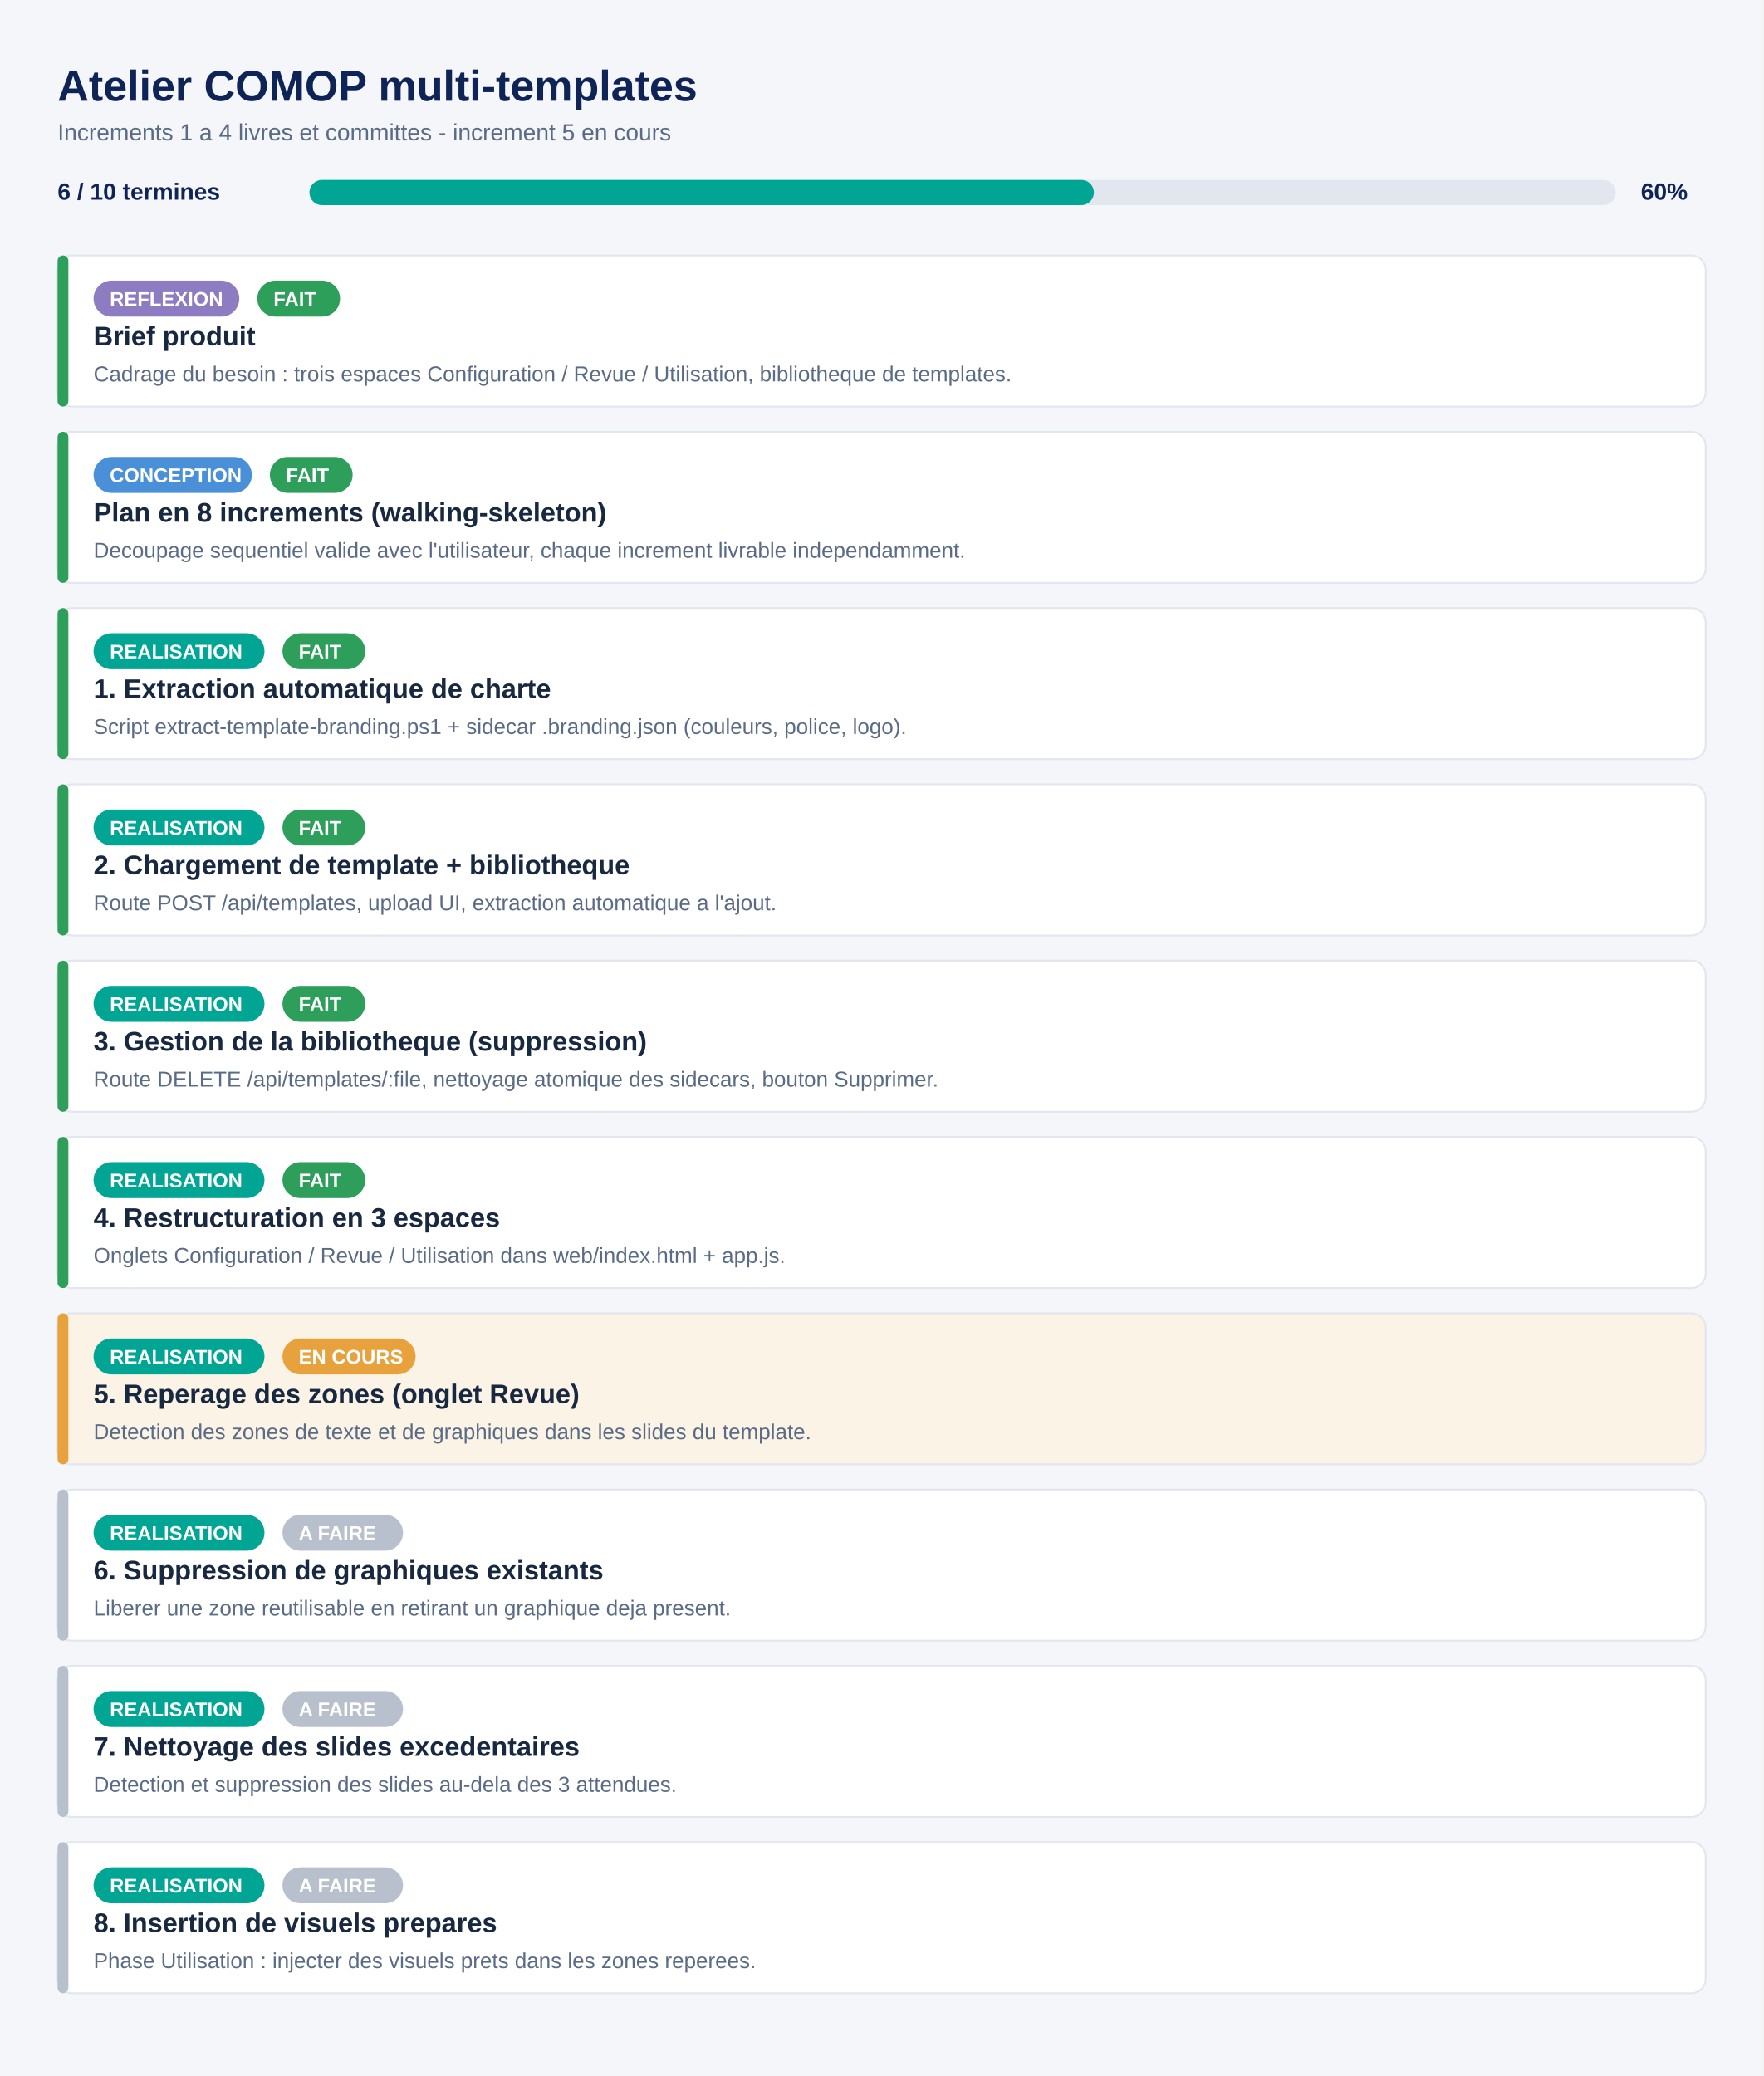
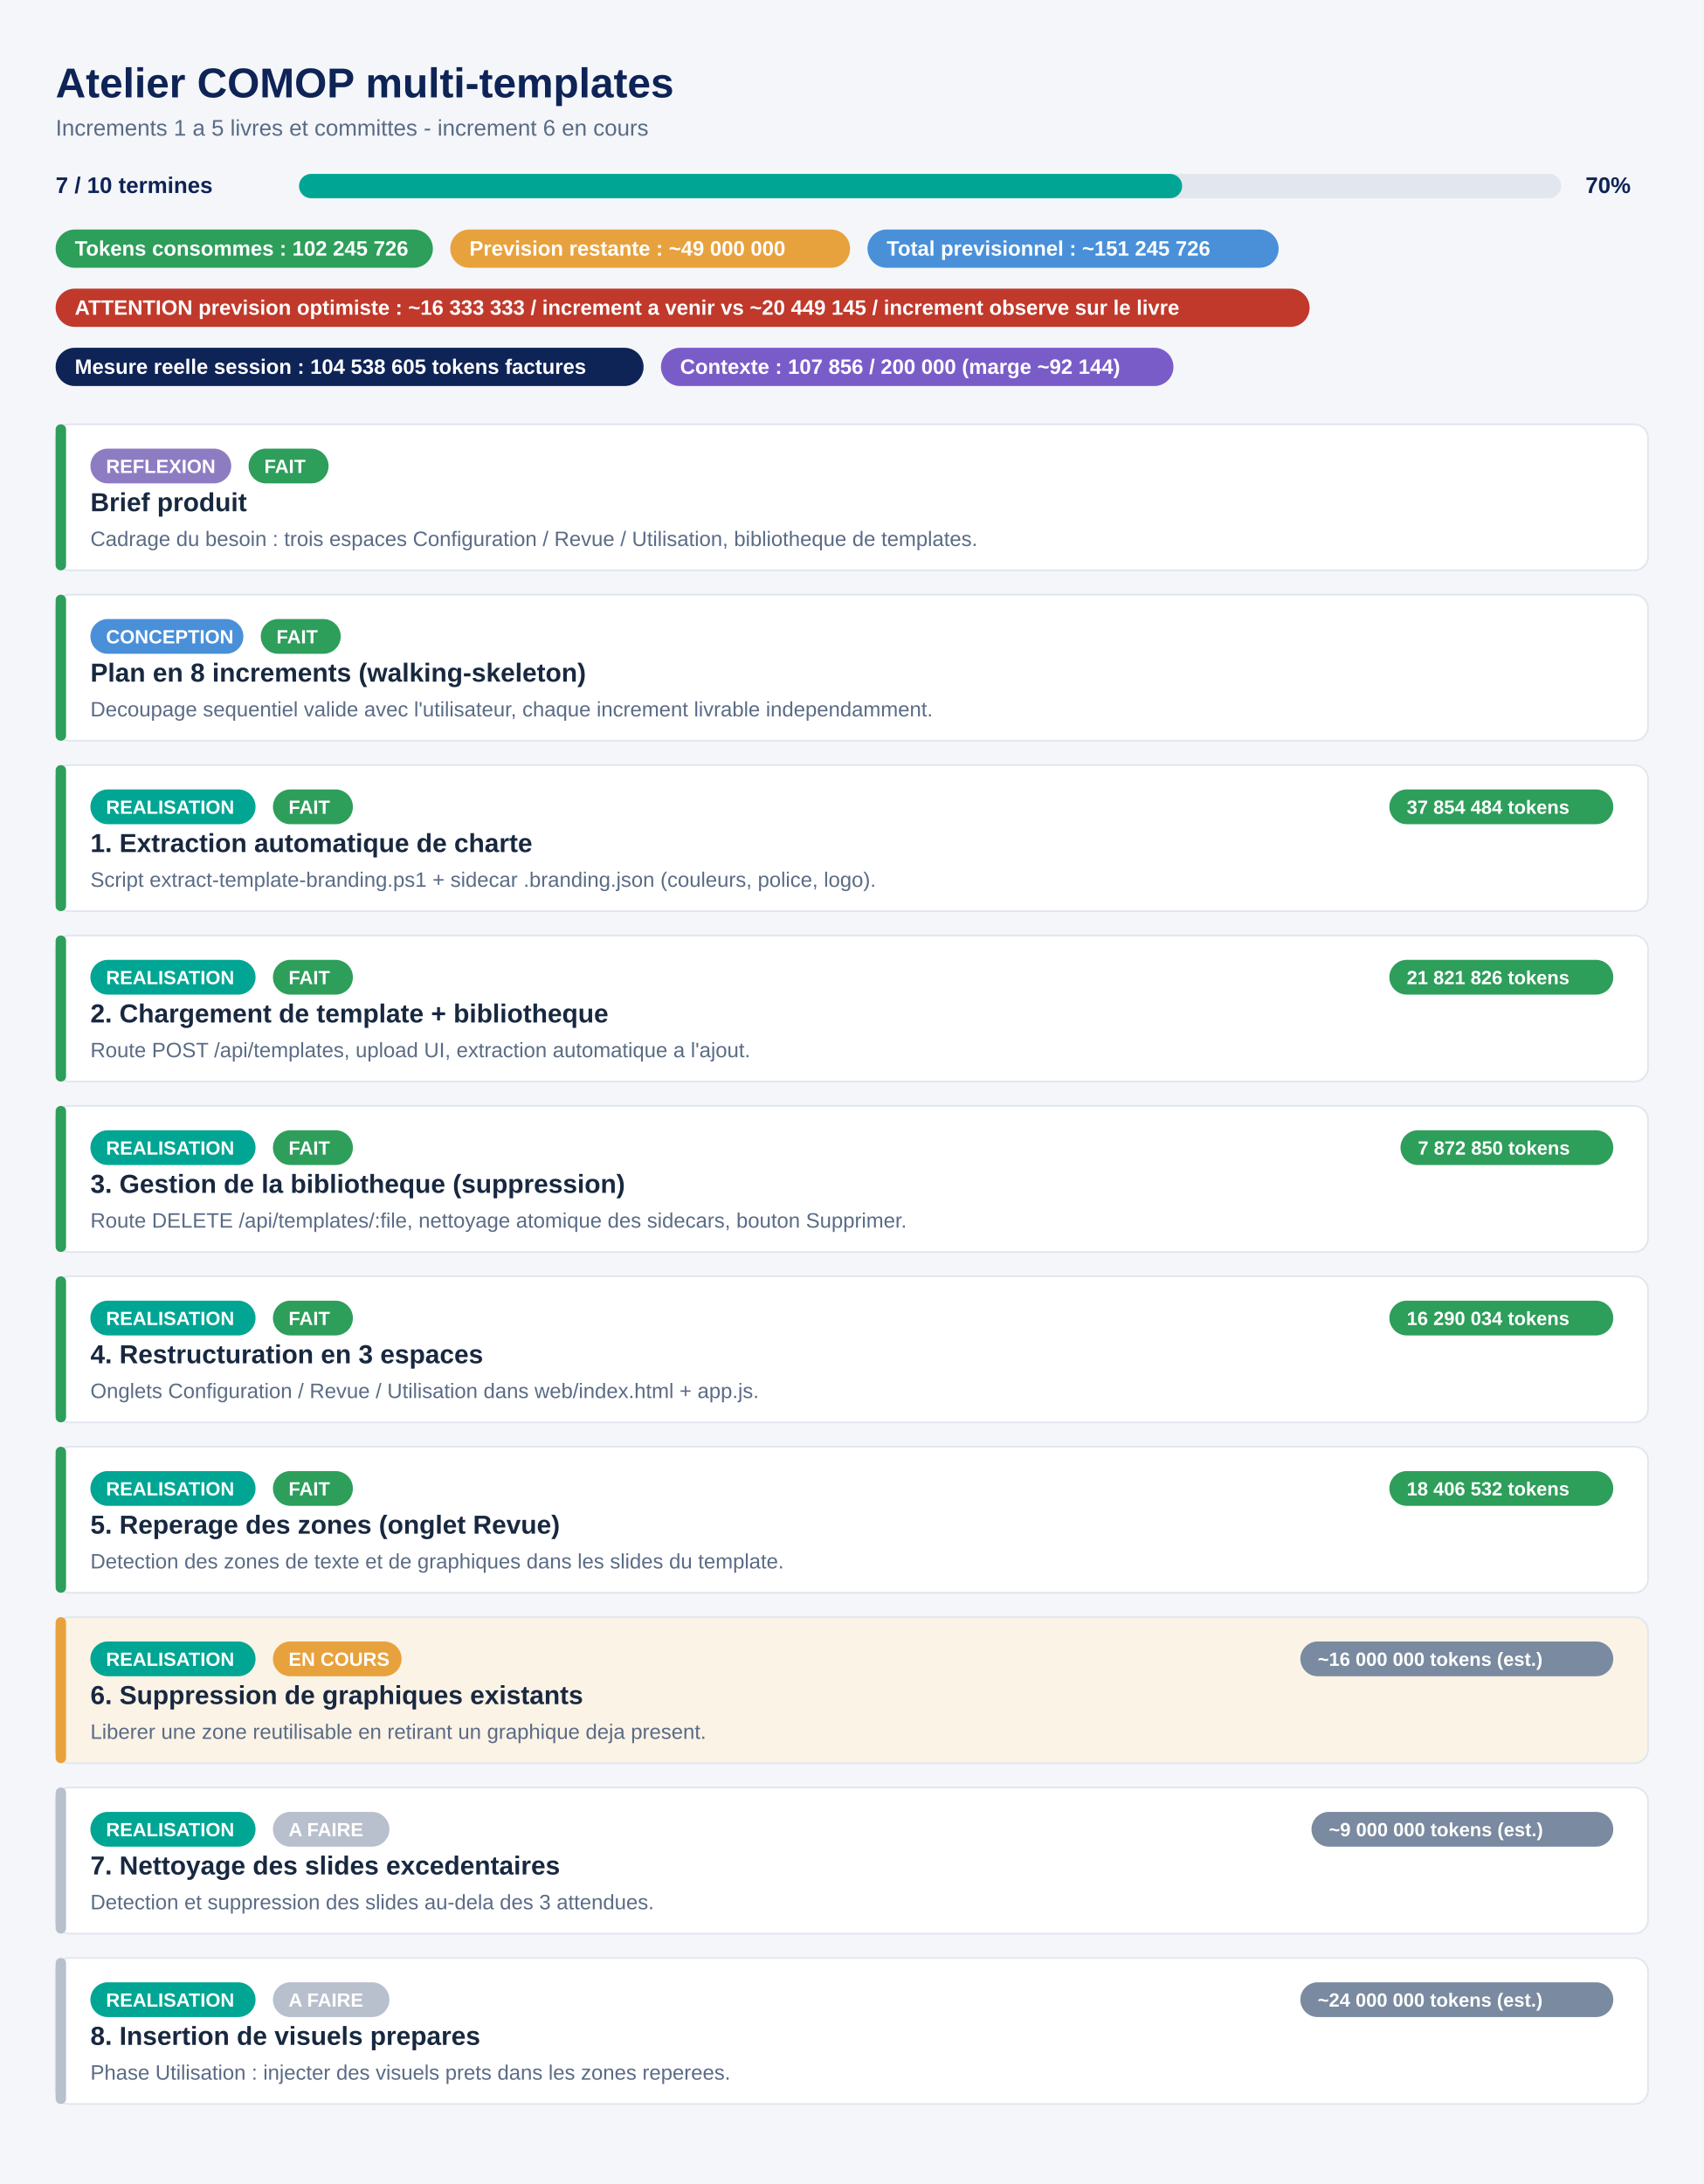
- <svg xmlns="http://www.w3.org/2000/svg" width="980" height="1154" viewBox="0 0 980 1154" font-family="Segoe UI, Arial, sans-serif">
-   <rect width="980" height="1154" fill="#F4F6F9" />
+ <svg xmlns="http://www.w3.org/2000/svg" width="980" height="1256" viewBox="0 0 980 1256" font-family="Segoe UI, Arial, sans-serif">
+   <rect width="980" height="1256" fill="#F4F6F9" />
  <text x="32" y="56" font-size="24" font-weight="700" fill="#0E2356">Atelier COMOP multi-templates</text>
-   <text x="32" y="78" font-size="13" fill="#5A6B85">Increments 1 a 4 livres et committes - increment 5 en cours</text>
-   <text x="32" y="111" font-size="13" font-weight="600" fill="#0E2356">6 / 10 termines</text>
+   <text x="32" y="78" font-size="13" fill="#5A6B85">Increments 1 a 5 livres et committes - increment 6 en cours</text>
+   <text x="32" y="111" font-size="13" font-weight="600" fill="#0E2356">7 / 10 termines</text>
  <rect x="172" y="100" width="726" height="14" rx="7" fill="#E1E6EF" />
-   <rect x="172" y="100" width="436" height="14" rx="7" fill="#00A693" />
-   <text x="912" y="111" font-size="13" font-weight="600" fill="#0E2356">60%</text>
-   <rect x="32" y="142" width="916" height="84" rx="8" fill="#FFFFFF" stroke="#E1E6EF" />
-   <rect x="32" y="142" width="6" height="84" rx="3" fill="#2E9E5B" />
-   <rect x="52" y="156" width="81" height="20" rx="10" fill="#8E7CC3" />
-   <text x="61" y="170" font-size="11" font-weight="700" fill="#FFFFFF">REFLEXION</text>
-   <rect x="143" y="156" width="46" height="20" rx="10" fill="#2E9E5B" />
-   <text x="152" y="170" font-size="11" font-weight="700" fill="#FFFFFF">FAIT</text>
-   <text x="52" y="192" font-size="15" font-weight="700" fill="#182840">Brief produit</text>
-   <text x="52" y="212" font-size="12" fill="#5A6B85">Cadrage du besoin : trois espaces Configuration / Revue / Utilisation, bibliotheque de templates.</text>
-   <rect x="32" y="240" width="916" height="84" rx="8" fill="#FFFFFF" stroke="#E1E6EF" />
-   <rect x="32" y="240" width="6" height="84" rx="3" fill="#2E9E5B" />
-   <rect x="52" y="254" width="88" height="20" rx="10" fill="#4A90D9" />
-   <text x="61" y="268" font-size="11" font-weight="700" fill="#FFFFFF">CONCEPTION</text>
-   <rect x="150" y="254" width="46" height="20" rx="10" fill="#2E9E5B" />
-   <text x="159" y="268" font-size="11" font-weight="700" fill="#FFFFFF">FAIT</text>
-   <text x="52" y="290" font-size="15" font-weight="700" fill="#182840">Plan en 8 increments (walking-skeleton)</text>
-   <text x="52" y="310" font-size="12" fill="#5A6B85">Decoupage sequentiel valide avec l'utilisateur, chaque increment livrable independamment.</text>
-   <rect x="32" y="338" width="916" height="84" rx="8" fill="#FFFFFF" stroke="#E1E6EF" />
-   <rect x="32" y="338" width="6" height="84" rx="3" fill="#2E9E5B" />
-   <rect x="52" y="352" width="95" height="20" rx="10" fill="#00A693" />
-   <text x="61" y="366" font-size="11" font-weight="700" fill="#FFFFFF">REALISATION</text>
-   <rect x="157" y="352" width="46" height="20" rx="10" fill="#2E9E5B" />
-   <text x="166" y="366" font-size="11" font-weight="700" fill="#FFFFFF">FAIT</text>
-   <text x="52" y="388" font-size="15" font-weight="700" fill="#182840">1. Extraction automatique de charte</text>
-   <text x="52" y="408" font-size="12" fill="#5A6B85">Script extract-template-branding.ps1 + sidecar .branding.json (couleurs, police, logo).</text>
-   <rect x="32" y="436" width="916" height="84" rx="8" fill="#FFFFFF" stroke="#E1E6EF" />
-   <rect x="32" y="436" width="6" height="84" rx="3" fill="#2E9E5B" />
-   <rect x="52" y="450" width="95" height="20" rx="10" fill="#00A693" />
-   <text x="61" y="464" font-size="11" font-weight="700" fill="#FFFFFF">REALISATION</text>
-   <rect x="157" y="450" width="46" height="20" rx="10" fill="#2E9E5B" />
-   <text x="166" y="464" font-size="11" font-weight="700" fill="#FFFFFF">FAIT</text>
-   <text x="52" y="486" font-size="15" font-weight="700" fill="#182840">2. Chargement de template + bibliotheque</text>
-   <text x="52" y="506" font-size="12" fill="#5A6B85">Route POST /api/templates, upload UI, extraction automatique a l'ajout.</text>
-   <rect x="32" y="534" width="916" height="84" rx="8" fill="#FFFFFF" stroke="#E1E6EF" />
-   <rect x="32" y="534" width="6" height="84" rx="3" fill="#2E9E5B" />
-   <rect x="52" y="548" width="95" height="20" rx="10" fill="#00A693" />
-   <text x="61" y="562" font-size="11" font-weight="700" fill="#FFFFFF">REALISATION</text>
-   <rect x="157" y="548" width="46" height="20" rx="10" fill="#2E9E5B" />
-   <text x="166" y="562" font-size="11" font-weight="700" fill="#FFFFFF">FAIT</text>
-   <text x="52" y="584" font-size="15" font-weight="700" fill="#182840">3. Gestion de la bibliotheque (suppression)</text>
-   <text x="52" y="604" font-size="12" fill="#5A6B85">Route DELETE /api/templates/:file, nettoyage atomique des sidecars, bouton Supprimer.</text>
-   <rect x="32" y="632" width="916" height="84" rx="8" fill="#FFFFFF" stroke="#E1E6EF" />
-   <rect x="32" y="632" width="6" height="84" rx="3" fill="#2E9E5B" />
-   <rect x="52" y="646" width="95" height="20" rx="10" fill="#00A693" />
-   <text x="61" y="660" font-size="11" font-weight="700" fill="#FFFFFF">REALISATION</text>
-   <rect x="157" y="646" width="46" height="20" rx="10" fill="#2E9E5B" />
-   <text x="166" y="660" font-size="11" font-weight="700" fill="#FFFFFF">FAIT</text>
-   <text x="52" y="682" font-size="15" font-weight="700" fill="#182840">4. Restructuration en 3 espaces</text>
-   <text x="52" y="702" font-size="12" fill="#5A6B85">Onglets Configuration / Revue / Utilisation dans web/index.html + app.js.</text>
-   <rect x="32" y="730" width="916" height="84" rx="8" fill="#FBF3E6" stroke="#E1E6EF" />
-   <rect x="32" y="730" width="6" height="84" rx="3" fill="#E8A23D" />
-   <rect x="52" y="744" width="95" height="20" rx="10" fill="#00A693" />
-   <text x="61" y="758" font-size="11" font-weight="700" fill="#FFFFFF">REALISATION</text>
-   <rect x="157" y="744" width="74" height="20" rx="10" fill="#E8A23D" />
-   <text x="166" y="758" font-size="11" font-weight="700" fill="#FFFFFF">EN COURS</text>
-   <text x="52" y="780" font-size="15" font-weight="700" fill="#182840">5. Reperage des zones (onglet Revue)</text>
-   <text x="52" y="800" font-size="12" fill="#5A6B85">Detection des zones de texte et de graphiques dans les slides du template.</text>
-   <rect x="32" y="828" width="916" height="84" rx="8" fill="#FFFFFF" stroke="#E1E6EF" />
-   <rect x="32" y="828" width="6" height="84" rx="3" fill="#B7C0CC" />
-   <rect x="52" y="842" width="95" height="20" rx="10" fill="#00A693" />
-   <text x="61" y="856" font-size="11" font-weight="700" fill="#FFFFFF">REALISATION</text>
-   <rect x="157" y="842" width="67" height="20" rx="10" fill="#B7C0CC" />
-   <text x="166" y="856" font-size="11" font-weight="700" fill="#FFFFFF">A FAIRE</text>
-   <text x="52" y="878" font-size="15" font-weight="700" fill="#182840">6. Suppression de graphiques existants</text>
-   <text x="52" y="898" font-size="12" fill="#5A6B85">Liberer une zone reutilisable en retirant un graphique deja present.</text>
-   <rect x="32" y="926" width="916" height="84" rx="8" fill="#FFFFFF" stroke="#E1E6EF" />
-   <rect x="32" y="926" width="6" height="84" rx="3" fill="#B7C0CC" />
-   <rect x="52" y="940" width="95" height="20" rx="10" fill="#00A693" />
-   <text x="61" y="954" font-size="11" font-weight="700" fill="#FFFFFF">REALISATION</text>
-   <rect x="157" y="940" width="67" height="20" rx="10" fill="#B7C0CC" />
-   <text x="166" y="954" font-size="11" font-weight="700" fill="#FFFFFF">A FAIRE</text>
-   <text x="52" y="976" font-size="15" font-weight="700" fill="#182840">7. Nettoyage des slides excedentaires</text>
-   <text x="52" y="996" font-size="12" fill="#5A6B85">Detection et suppression des slides au-dela des 3 attendues.</text>
-   <rect x="32" y="1024" width="916" height="84" rx="8" fill="#FFFFFF" stroke="#E1E6EF" />
-   <rect x="32" y="1024" width="6" height="84" rx="3" fill="#B7C0CC" />
-   <rect x="52" y="1038" width="95" height="20" rx="10" fill="#00A693" />
-   <text x="61" y="1052" font-size="11" font-weight="700" fill="#FFFFFF">REALISATION</text>
-   <rect x="157" y="1038" width="67" height="20" rx="10" fill="#B7C0CC" />
-   <text x="166" y="1052" font-size="11" font-weight="700" fill="#FFFFFF">A FAIRE</text>
-   <text x="52" y="1074" font-size="15" font-weight="700" fill="#182840">8. Insertion de visuels prepares</text>
-   <text x="52" y="1094" font-size="12" fill="#5A6B85">Phase Utilisation : injecter des visuels prets dans les zones reperees.</text>
+   <rect x="172" y="100" width="508" height="14" rx="7" fill="#00A693" />
+   <text x="912" y="111" font-size="13" font-weight="600" fill="#0E2356">70%</text>
+   <rect x="32" y="132" width="217" height="22" rx="11" fill="#2E9E5B" />
+   <text x="43" y="147" font-size="12" font-weight="600" fill="#FFFFFF">Tokens consommes : 102 245 726</text>
+   <rect x="259" y="132" width="230" height="22" rx="11" fill="#E8A23D" />
+   <text x="270" y="147" font-size="12" font-weight="600" fill="#FFFFFF">Prevision restante : ~49 000 000</text>
+   <rect x="499" y="132" width="236.5" height="22" rx="11" fill="#4A90D9" />
+   <text x="510" y="147" font-size="12" font-weight="600" fill="#FFFFFF">Total previsionnel : ~151 245 726</text>
+   <rect x="32" y="166" width="721.3" height="22" rx="11" fill="#C0392B" />
+   <text x="43" y="181" font-size="12" font-weight="600" fill="#FFFFFF">ATTENTION prevision optimiste : ~16 333 333 / increment a venir vs ~20 449 145 / increment observe sur le livre</text>
+   <rect x="32" y="200" width="338.2" height="22" rx="11" fill="#0E2356" />
+   <text x="43" y="215" font-size="12" font-weight="600" fill="#FFFFFF">Mesure reelle session : 104 538 605 tokens factures</text>
+   <rect x="380.2" y="200" width="294.8" height="22" rx="11" fill="#7A5CC9" />
+   <text x="391.2" y="215" font-size="12" font-weight="600" fill="#FFFFFF">Contexte : 107 856 / 200 000 (marge ~92 144)</text>
+   <rect x="32" y="244" width="916" height="84" rx="8" fill="#FFFFFF" stroke="#E1E6EF" />
+   <rect x="32" y="244" width="6" height="84" rx="3" fill="#2E9E5B" />
+   <rect x="52" y="258" width="81" height="20" rx="10" fill="#8E7CC3" />
+   <text x="61" y="272" font-size="11" font-weight="700" fill="#FFFFFF">REFLEXION</text>
+   <rect x="143" y="258" width="46" height="20" rx="10" fill="#2E9E5B" />
+   <text x="152" y="272" font-size="11" font-weight="700" fill="#FFFFFF">FAIT</text>
+   <text x="52" y="294" font-size="15" font-weight="700" fill="#182840">Brief produit</text>
+   <text x="52" y="314" font-size="12" fill="#5A6B85">Cadrage du besoin : trois espaces Configuration / Revue / Utilisation, bibliotheque de templates.</text>
+   <rect x="32" y="342" width="916" height="84" rx="8" fill="#FFFFFF" stroke="#E1E6EF" />
+   <rect x="32" y="342" width="6" height="84" rx="3" fill="#2E9E5B" />
+   <rect x="52" y="356" width="88" height="20" rx="10" fill="#4A90D9" />
+   <text x="61" y="370" font-size="11" font-weight="700" fill="#FFFFFF">CONCEPTION</text>
+   <rect x="150" y="356" width="46" height="20" rx="10" fill="#2E9E5B" />
+   <text x="159" y="370" font-size="11" font-weight="700" fill="#FFFFFF">FAIT</text>
+   <text x="52" y="392" font-size="15" font-weight="700" fill="#182840">Plan en 8 increments (walking-skeleton)</text>
+   <text x="52" y="412" font-size="12" fill="#5A6B85">Decoupage sequentiel valide avec l'utilisateur, chaque increment livrable independamment.</text>
+   <rect x="32" y="440" width="916" height="84" rx="8" fill="#FFFFFF" stroke="#E1E6EF" />
+   <rect x="32" y="440" width="6" height="84" rx="3" fill="#2E9E5B" />
+   <rect x="52" y="454" width="95" height="20" rx="10" fill="#00A693" />
+   <text x="61" y="468" font-size="11" font-weight="700" fill="#FFFFFF">REALISATION</text>
+   <rect x="157" y="454" width="46" height="20" rx="10" fill="#2E9E5B" />
+   <text x="166" y="468" font-size="11" font-weight="700" fill="#FFFFFF">FAIT</text>
+   <rect x="799.2" y="454" width="128.8" height="20" rx="10" fill="#2E9E5B" />
+   <text x="809.2" y="468" font-size="11" font-weight="700" fill="#FFFFFF">37 854 484 tokens</text>
+   <text x="52" y="490" font-size="15" font-weight="700" fill="#182840">1. Extraction automatique de charte</text>
+   <text x="52" y="510" font-size="12" fill="#5A6B85">Script extract-template-branding.ps1 + sidecar .branding.json (couleurs, police, logo).</text>
+   <rect x="32" y="538" width="916" height="84" rx="8" fill="#FFFFFF" stroke="#E1E6EF" />
+   <rect x="32" y="538" width="6" height="84" rx="3" fill="#2E9E5B" />
+   <rect x="52" y="552" width="95" height="20" rx="10" fill="#00A693" />
+   <text x="61" y="566" font-size="11" font-weight="700" fill="#FFFFFF">REALISATION</text>
+   <rect x="157" y="552" width="46" height="20" rx="10" fill="#2E9E5B" />
+   <text x="166" y="566" font-size="11" font-weight="700" fill="#FFFFFF">FAIT</text>
+   <rect x="799.2" y="552" width="128.8" height="20" rx="10" fill="#2E9E5B" />
+   <text x="809.2" y="566" font-size="11" font-weight="700" fill="#FFFFFF">21 821 826 tokens</text>
+   <text x="52" y="588" font-size="15" font-weight="700" fill="#182840">2. Chargement de template + bibliotheque</text>
+   <text x="52" y="608" font-size="12" fill="#5A6B85">Route POST /api/templates, upload UI, extraction automatique a l'ajout.</text>
+   <rect x="32" y="636" width="916" height="84" rx="8" fill="#FFFFFF" stroke="#E1E6EF" />
+   <rect x="32" y="636" width="6" height="84" rx="3" fill="#2E9E5B" />
+   <rect x="52" y="650" width="95" height="20" rx="10" fill="#00A693" />
+   <text x="61" y="664" font-size="11" font-weight="700" fill="#FFFFFF">REALISATION</text>
+   <rect x="157" y="650" width="46" height="20" rx="10" fill="#2E9E5B" />
+   <text x="166" y="664" font-size="11" font-weight="700" fill="#FFFFFF">FAIT</text>
+   <rect x="805.6" y="650" width="122.4" height="20" rx="10" fill="#2E9E5B" />
+   <text x="815.6" y="664" font-size="11" font-weight="700" fill="#FFFFFF">7 872 850 tokens</text>
+   <text x="52" y="686" font-size="15" font-weight="700" fill="#182840">3. Gestion de la bibliotheque (suppression)</text>
+   <text x="52" y="706" font-size="12" fill="#5A6B85">Route DELETE /api/templates/:file, nettoyage atomique des sidecars, bouton Supprimer.</text>
+   <rect x="32" y="734" width="916" height="84" rx="8" fill="#FFFFFF" stroke="#E1E6EF" />
+   <rect x="32" y="734" width="6" height="84" rx="3" fill="#2E9E5B" />
+   <rect x="52" y="748" width="95" height="20" rx="10" fill="#00A693" />
+   <text x="61" y="762" font-size="11" font-weight="700" fill="#FFFFFF">REALISATION</text>
+   <rect x="157" y="748" width="46" height="20" rx="10" fill="#2E9E5B" />
+   <text x="166" y="762" font-size="11" font-weight="700" fill="#FFFFFF">FAIT</text>
+   <rect x="799.2" y="748" width="128.8" height="20" rx="10" fill="#2E9E5B" />
+   <text x="809.2" y="762" font-size="11" font-weight="700" fill="#FFFFFF">16 290 034 tokens</text>
+   <text x="52" y="784" font-size="15" font-weight="700" fill="#182840">4. Restructuration en 3 espaces</text>
+   <text x="52" y="804" font-size="12" fill="#5A6B85">Onglets Configuration / Revue / Utilisation dans web/index.html + app.js.</text>
+   <rect x="32" y="832" width="916" height="84" rx="8" fill="#FFFFFF" stroke="#E1E6EF" />
+   <rect x="32" y="832" width="6" height="84" rx="3" fill="#2E9E5B" />
+   <rect x="52" y="846" width="95" height="20" rx="10" fill="#00A693" />
+   <text x="61" y="860" font-size="11" font-weight="700" fill="#FFFFFF">REALISATION</text>
+   <rect x="157" y="846" width="46" height="20" rx="10" fill="#2E9E5B" />
+   <text x="166" y="860" font-size="11" font-weight="700" fill="#FFFFFF">FAIT</text>
+   <rect x="799.2" y="846" width="128.8" height="20" rx="10" fill="#2E9E5B" />
+   <text x="809.2" y="860" font-size="11" font-weight="700" fill="#FFFFFF">18 406 532 tokens</text>
+   <text x="52" y="882" font-size="15" font-weight="700" fill="#182840">5. Reperage des zones (onglet Revue)</text>
+   <text x="52" y="902" font-size="12" fill="#5A6B85">Detection des zones de texte et de graphiques dans les slides du template.</text>
+   <rect x="32" y="930" width="916" height="84" rx="8" fill="#FBF3E6" stroke="#E1E6EF" />
+   <rect x="32" y="930" width="6" height="84" rx="3" fill="#E8A23D" />
+   <rect x="52" y="944" width="95" height="20" rx="10" fill="#00A693" />
+   <text x="61" y="958" font-size="11" font-weight="700" fill="#FFFFFF">REALISATION</text>
+   <rect x="157" y="944" width="74" height="20" rx="10" fill="#E8A23D" />
+   <text x="166" y="958" font-size="11" font-weight="700" fill="#FFFFFF">EN COURS</text>
+   <rect x="748" y="944" width="180" height="20" rx="10" fill="#7A8AA0" />
+   <text x="758" y="958" font-size="11" font-weight="700" fill="#FFFFFF">~16 000 000 tokens (est.)</text>
+   <text x="52" y="980" font-size="15" font-weight="700" fill="#182840">6. Suppression de graphiques existants</text>
+   <text x="52" y="1000" font-size="12" fill="#5A6B85">Liberer une zone reutilisable en retirant un graphique deja present.</text>
+   <rect x="32" y="1028" width="916" height="84" rx="8" fill="#FFFFFF" stroke="#E1E6EF" />
+   <rect x="32" y="1028" width="6" height="84" rx="3" fill="#B7C0CC" />
+   <rect x="52" y="1042" width="95" height="20" rx="10" fill="#00A693" />
+   <text x="61" y="1056" font-size="11" font-weight="700" fill="#FFFFFF">REALISATION</text>
+   <rect x="157" y="1042" width="67" height="20" rx="10" fill="#B7C0CC" />
+   <text x="166" y="1056" font-size="11" font-weight="700" fill="#FFFFFF">A FAIRE</text>
+   <rect x="754.4" y="1042" width="173.6" height="20" rx="10" fill="#7A8AA0" />
+   <text x="764.4" y="1056" font-size="11" font-weight="700" fill="#FFFFFF">~9 000 000 tokens (est.)</text>
+   <text x="52" y="1078" font-size="15" font-weight="700" fill="#182840">7. Nettoyage des slides excedentaires</text>
+   <text x="52" y="1098" font-size="12" fill="#5A6B85">Detection et suppression des slides au-dela des 3 attendues.</text>
+   <rect x="32" y="1126" width="916" height="84" rx="8" fill="#FFFFFF" stroke="#E1E6EF" />
+   <rect x="32" y="1126" width="6" height="84" rx="3" fill="#B7C0CC" />
+   <rect x="52" y="1140" width="95" height="20" rx="10" fill="#00A693" />
+   <text x="61" y="1154" font-size="11" font-weight="700" fill="#FFFFFF">REALISATION</text>
+   <rect x="157" y="1140" width="67" height="20" rx="10" fill="#B7C0CC" />
+   <text x="166" y="1154" font-size="11" font-weight="700" fill="#FFFFFF">A FAIRE</text>
+   <rect x="748" y="1140" width="180" height="20" rx="10" fill="#7A8AA0" />
+   <text x="758" y="1154" font-size="11" font-weight="700" fill="#FFFFFF">~24 000 000 tokens (est.)</text>
+   <text x="52" y="1176" font-size="15" font-weight="700" fill="#182840">8. Insertion de visuels prepares</text>
+   <text x="52" y="1196" font-size="12" fill="#5A6B85">Phase Utilisation : injecter des visuels prets dans les zones reperees.</text>
</svg>
